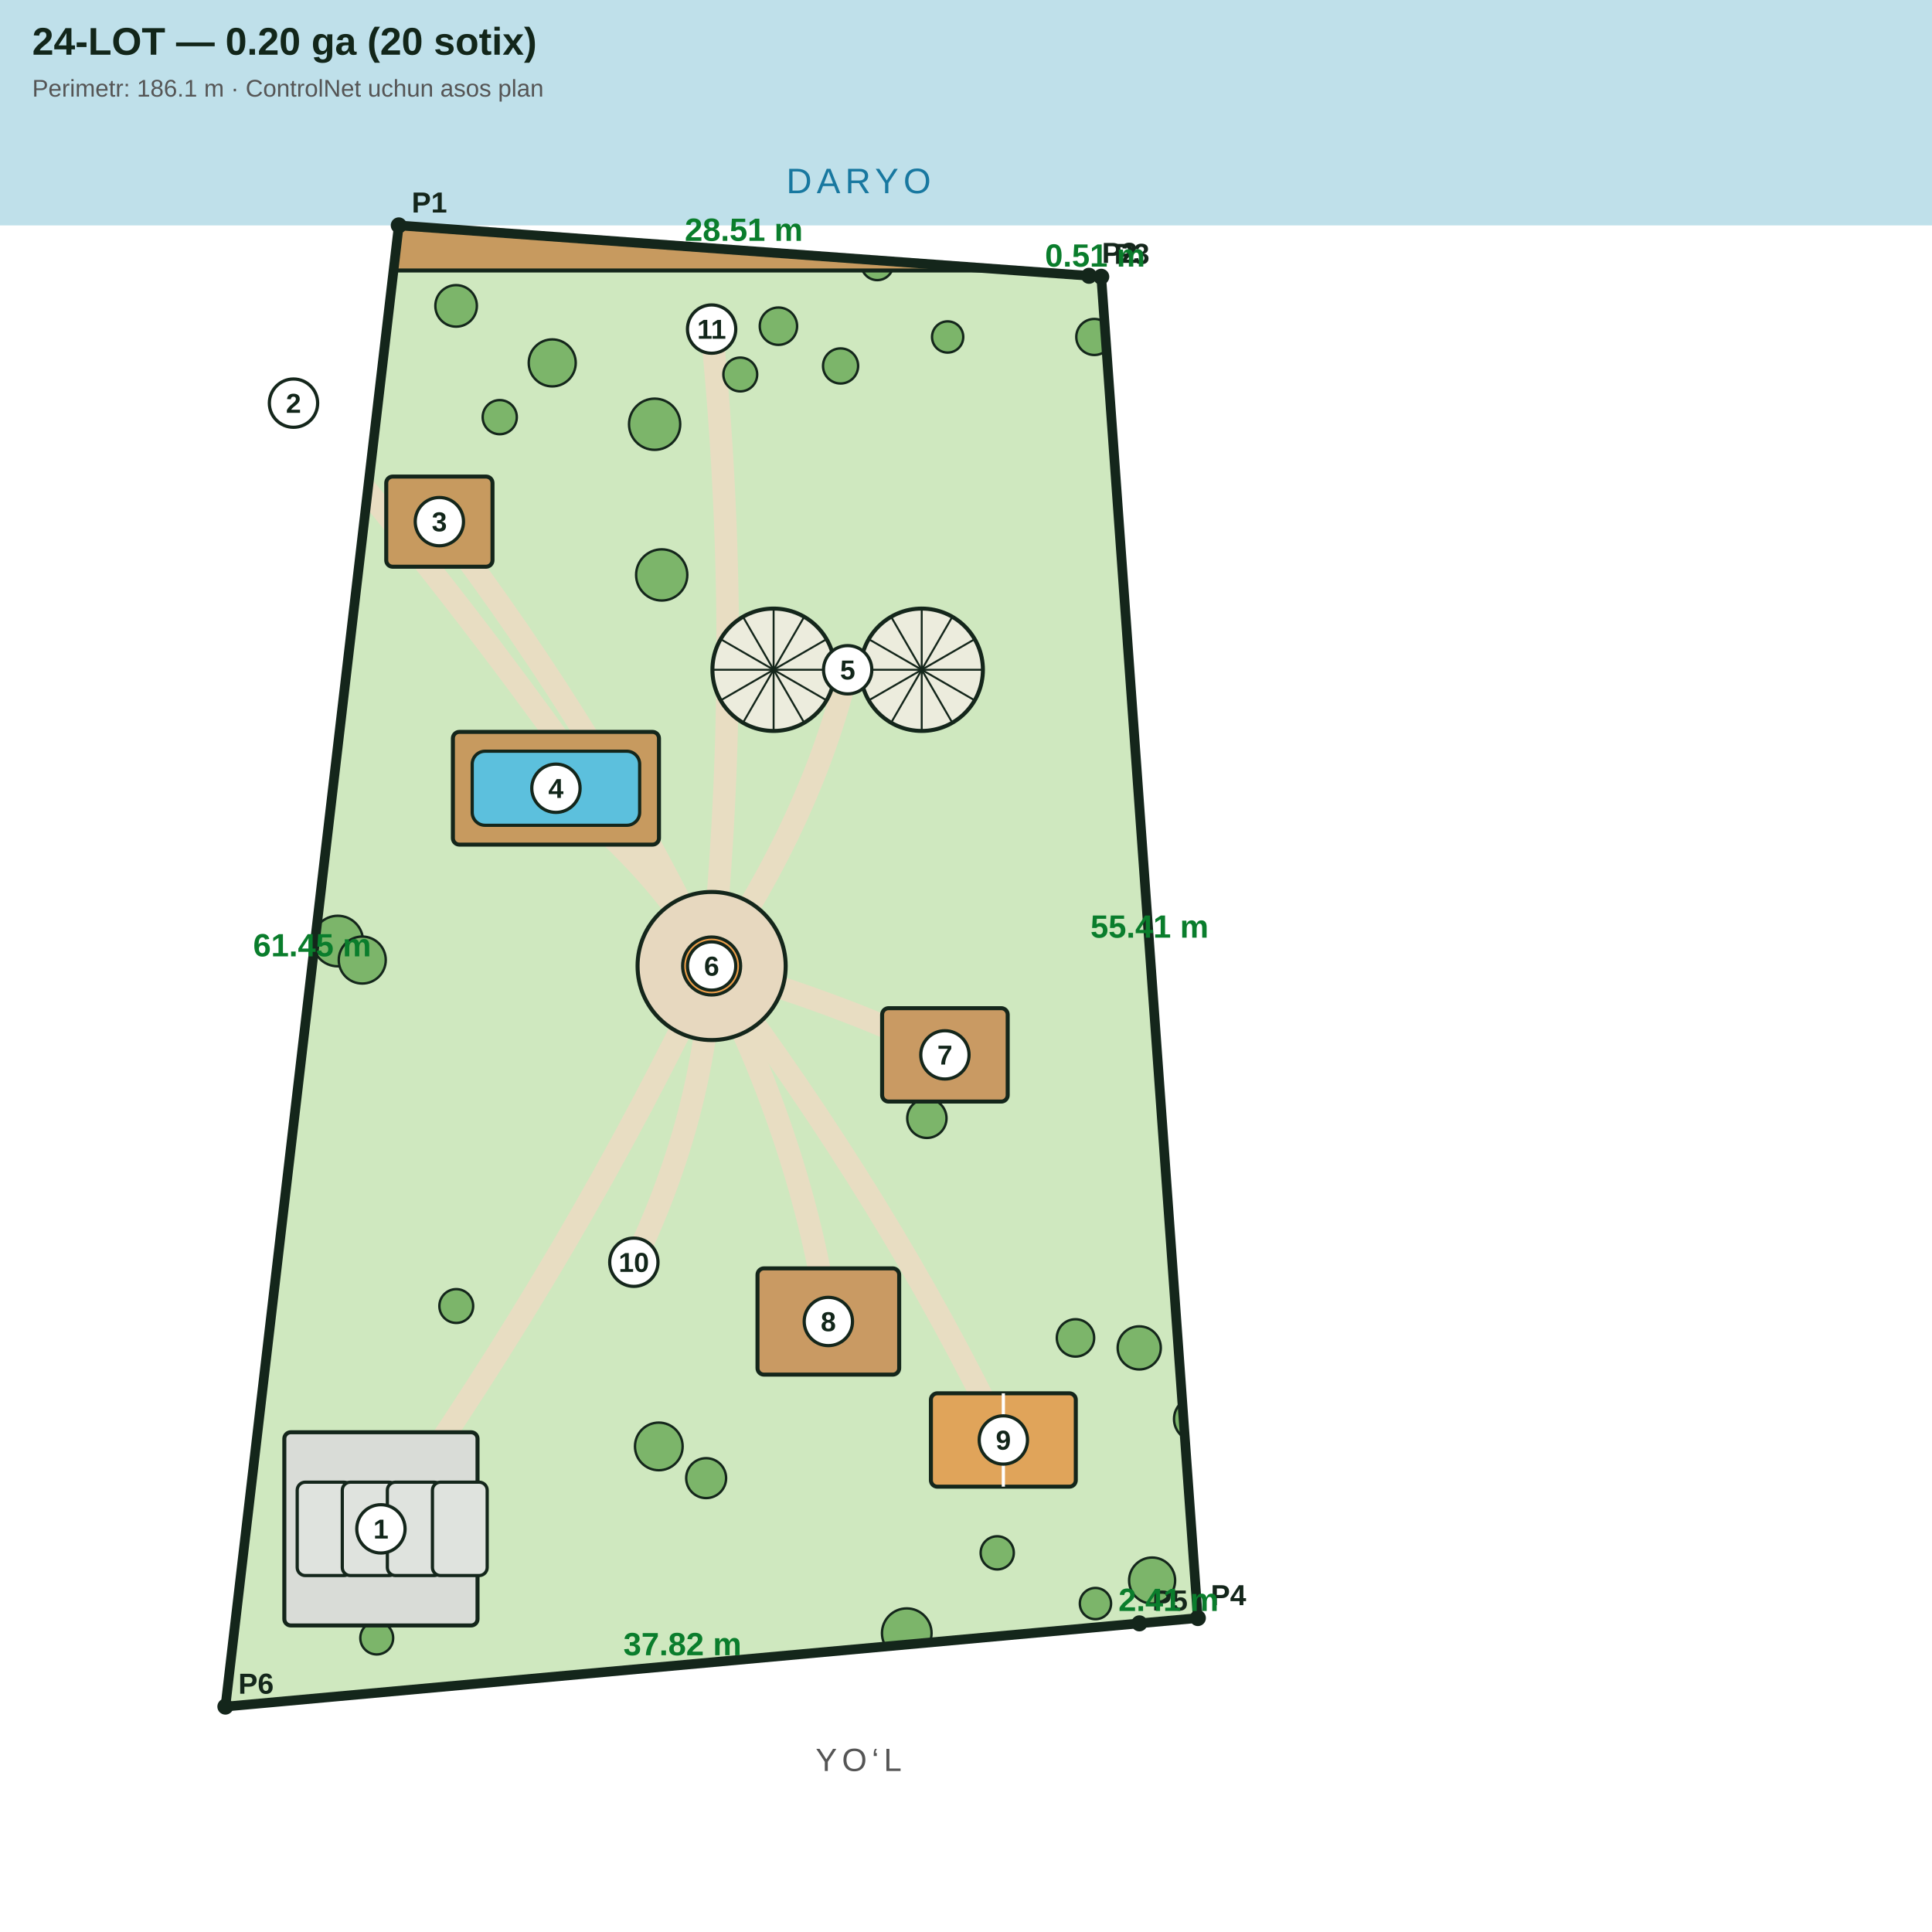
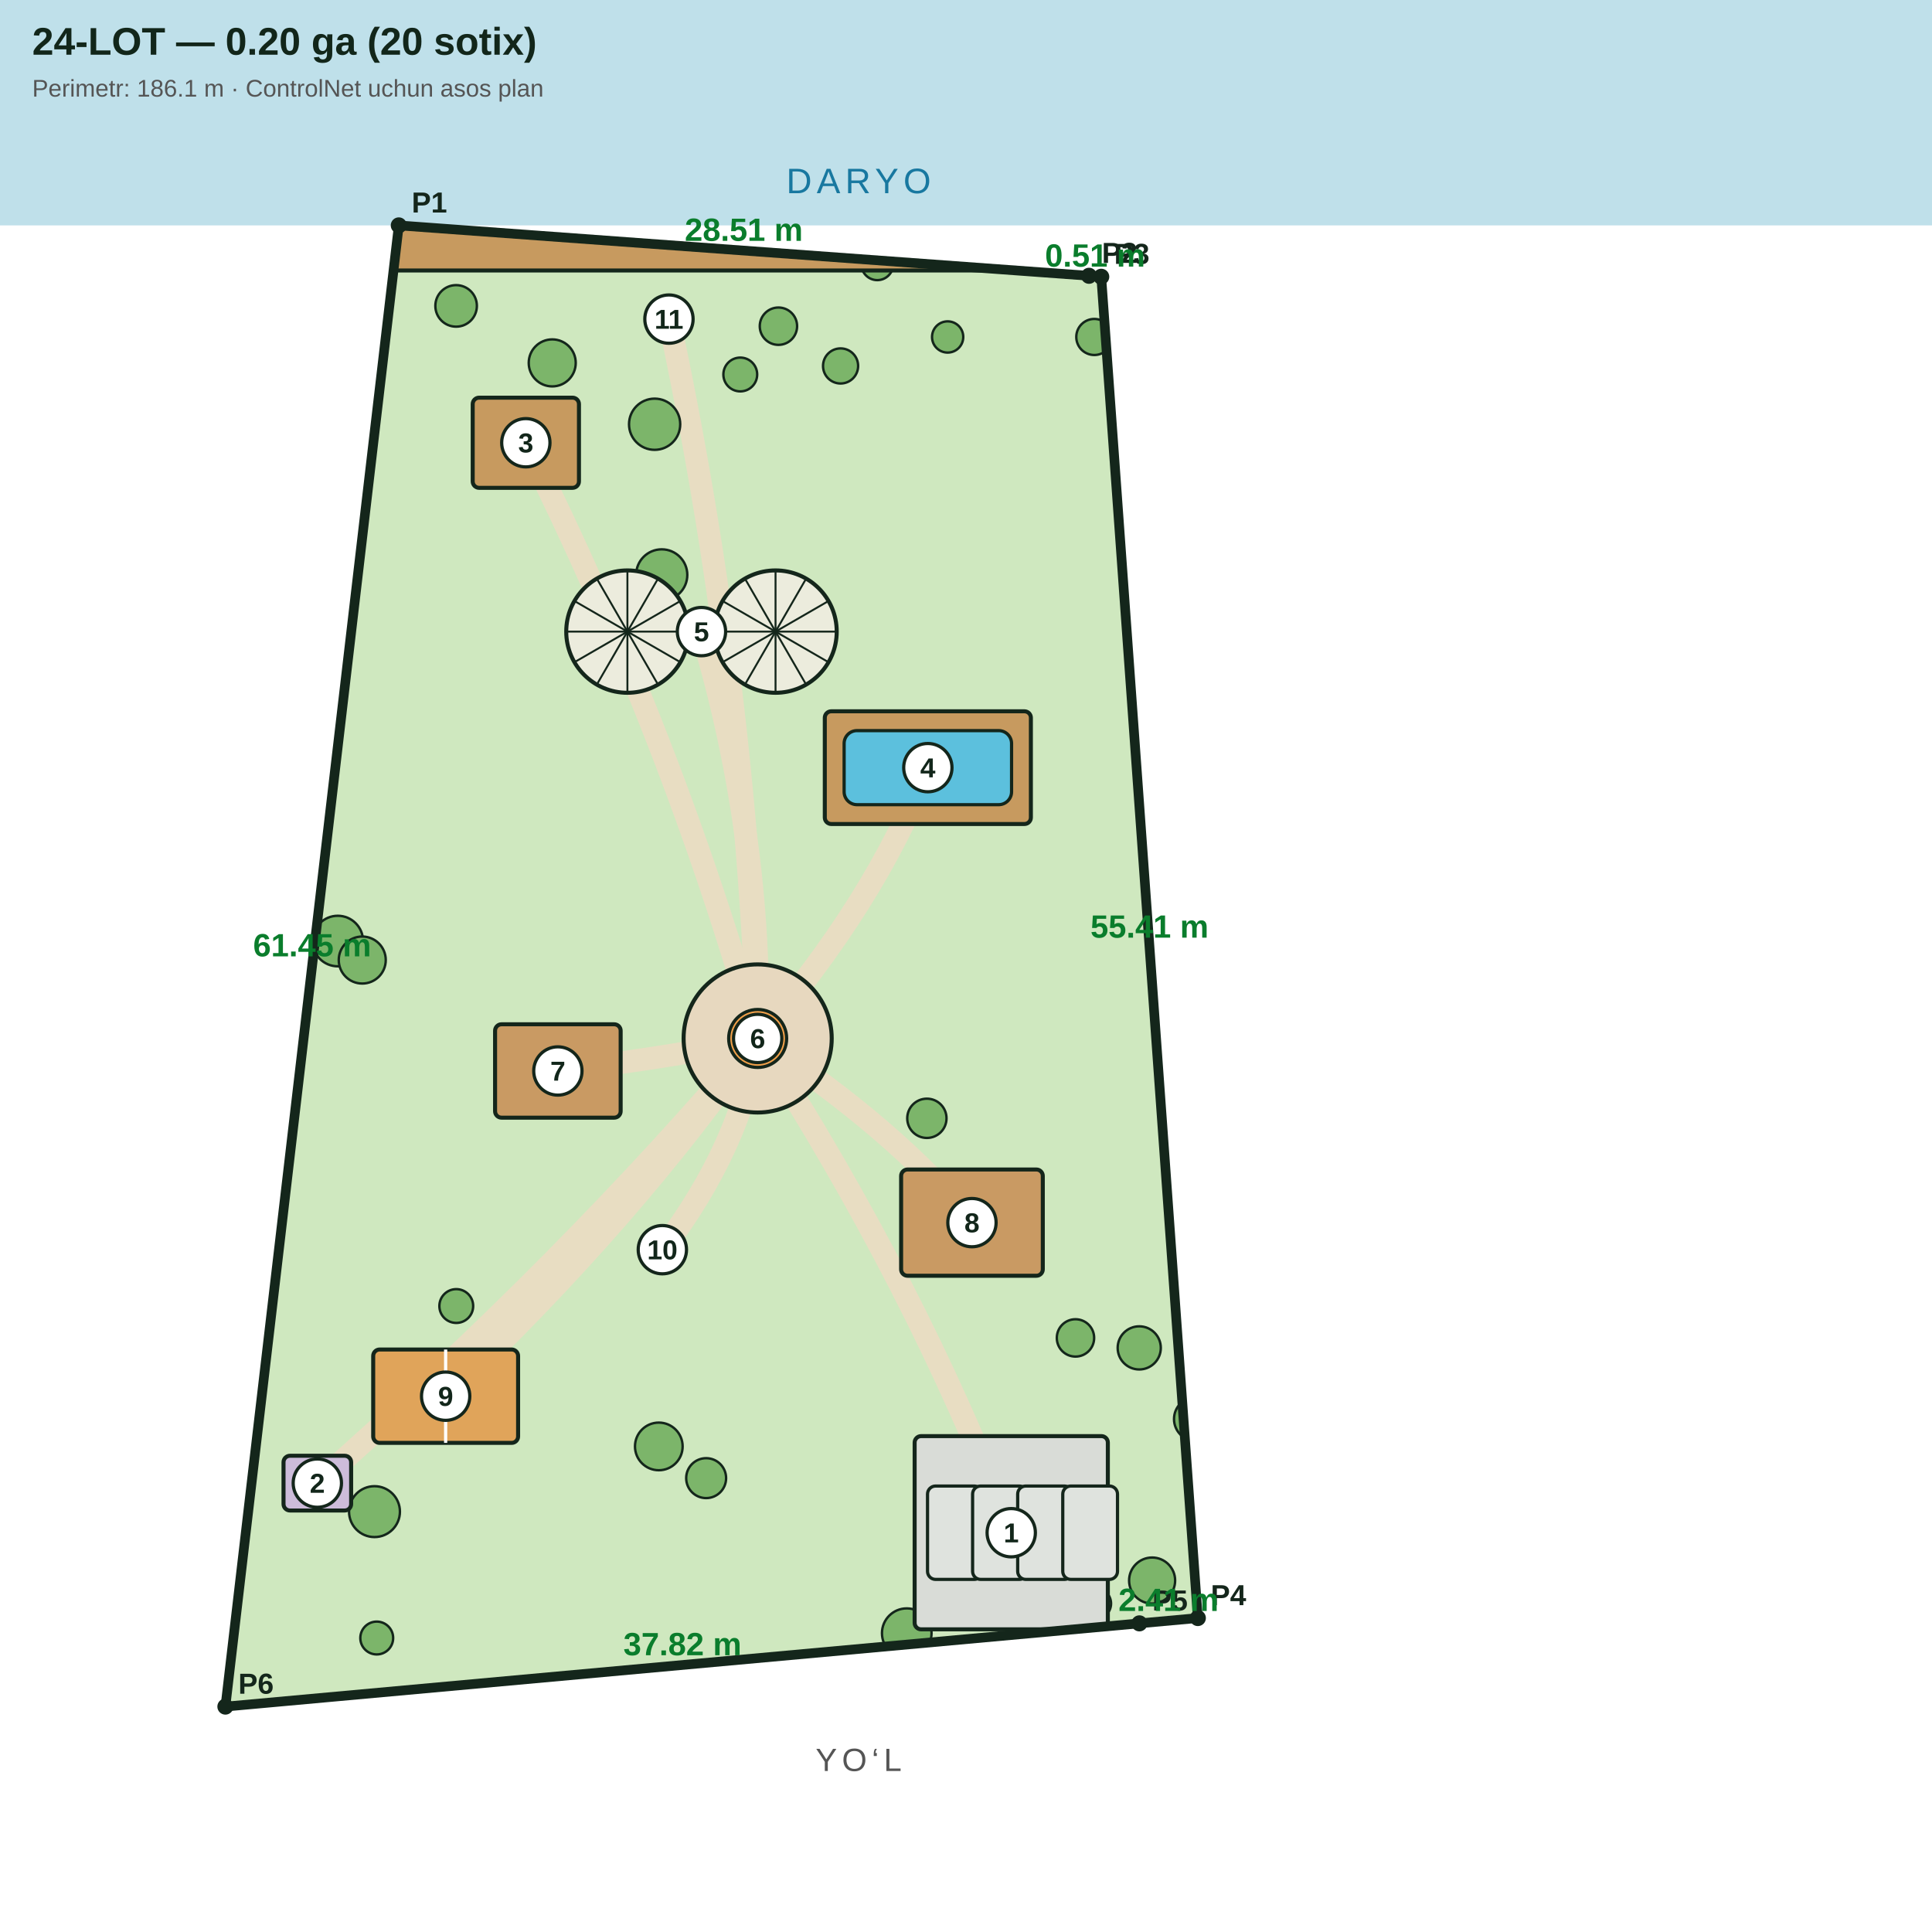
<svg xmlns="http://www.w3.org/2000/svg" width="1200" height="1200" viewBox="0 0 1200 1200" font-family="Arial, sans-serif">
  <rect width="1200" height="1200" fill="#ffffff" />
  <rect x="0" y="0" width="1200" height="140" fill="#bfe0ea" />
  <clipPath id="lot">
    <polygon points="247.7,140.0 676.4,171.3 684.0,171.9 744.0,1005.0 707.7,1008.3 140.0,1060.0" />
  </clipPath>
  <polygon points="247.7,140.0 676.4,171.3 684.0,171.9 744.0,1005.0 707.7,1008.3 140.0,1060.0" fill="#cfe8bf" />
  <g clip-path="url(#lot)">
-     <path d="M442.0,600.0 Q359.3,774.8 236.6,949.6" stroke="#e8ddc2" stroke-width="14" fill="none" stroke-linecap="round" />
-     <path d="M442.0,600.0 Q332.1,425.2 182.3,250.4" stroke="#e8ddc2" stroke-width="14" fill="none" stroke-linecap="round" />
-     <path d="M442.0,600.0 Q377.4,462.0 272.9,324.0" stroke="#e8ddc2" stroke-width="14" fill="none" stroke-linecap="round" />
-     <path d="M442.0,600.0 Q413.7,544.8 345.3,489.6" stroke="#e8ddc2" stroke-width="14" fill="none" stroke-linecap="round" />
-     <path d="M442.0,600.0 Q504.3,508.0 526.5,416.0" stroke="#e8ddc2" stroke-width="14" fill="none" stroke-linecap="round" />
-     <path d="M442.0,600.0 Q462.0,600.0 442.0,600.0" stroke="#e8ddc2" stroke-width="14" fill="none" stroke-linecap="round" />
-     <path d="M442.0,600.0 Q534.5,627.6 586.9,655.2" stroke="#e8ddc2" stroke-width="14" fill="none" stroke-linecap="round" />
-     <path d="M442.0,600.0 Q498.2,710.4 514.5,820.8" stroke="#e8ddc2" stroke-width="14" fill="none" stroke-linecap="round" />
-     <path d="M442.0,600.0 Q552.6,747.2 623.2,894.4" stroke="#e8ddc2" stroke-width="14" fill="none" stroke-linecap="round" />
-     <path d="M442.0,600.0 Q437.8,692.0 393.7,784.0" stroke="#e8ddc2" stroke-width="14" fill="none" stroke-linecap="round" />
-     <path d="M442.0,600.0 Q462.0,402.2 442.0,204.4" stroke="#e8ddc2" stroke-width="14" fill="none" stroke-linecap="round" />
+     <path d="M470.6,645.0 Q569.4,798.5 628.1,952.0" stroke="#e8ddc2" stroke-width="14" fill="none" stroke-linecap="round" />
+     <path d="M470.6,645.0 Q353.8,783.1 197.1,921.2" stroke="#e8ddc2" stroke-width="14" fill="none" stroke-linecap="round" />
+     <path d="M470.6,645.0 Q418.6,460.0 326.6,275.0" stroke="#e8ddc2" stroke-width="14" fill="none" stroke-linecap="round" />
+     <path d="M470.6,645.0 Q543.4,560.9 576.3,476.8" stroke="#e8ddc2" stroke-width="14" fill="none" stroke-linecap="round" />
+     <path d="M470.6,645.0 Q473.2,518.7 435.7,392.3" stroke="#e8ddc2" stroke-width="14" fill="none" stroke-linecap="round" />
+     <path d="M470.6,645.0 Q490.6,645.0 470.6,645.0" stroke="#e8ddc2" stroke-width="14" fill="none" stroke-linecap="round" />
+     <path d="M470.6,645.0 Q428.5,655.1 346.5,665.2" stroke="#e8ddc2" stroke-width="14" fill="none" stroke-linecap="round" />
+     <path d="M470.6,645.0 Q557.2,702.2 603.7,759.4" stroke="#e8ddc2" stroke-width="14" fill="none" stroke-linecap="round" />
+     <path d="M470.6,645.0 Q393.7,756.1 276.8,867.2" stroke="#e8ddc2" stroke-width="14" fill="none" stroke-linecap="round" />
+     <path d="M470.6,645.0 Q461.0,710.6 411.4,776.2" stroke="#e8ddc2" stroke-width="14" fill="none" stroke-linecap="round" />
+     <path d="M470.6,645.0 Q463.1,421.6 415.5,198.2" stroke="#e8ddc2" stroke-width="14" fill="none" stroke-linecap="round" />
    <circle cx="742.9" cy="881.4" r="13.7" fill="#7cb56a" stroke="#14261b" stroke-width="1.5" />
    <circle cx="195.4" cy="362.9" r="10.1" fill="#7cb56a" stroke="#14261b" stroke-width="1.5" />
    <circle cx="406.6" cy="263.5" r="15.9" fill="#7cb56a" stroke="#14261b" stroke-width="1.5" />
    <circle cx="209.8" cy="584.5" r="15.7" fill="#7cb56a" stroke="#14261b" stroke-width="1.5" />
    <circle cx="715.6" cy="981.7" r="14.3" fill="#7cb56a" stroke="#14261b" stroke-width="1.5" />
    <circle cx="679.7" cy="209.3" r="11.2" fill="#7cb56a" stroke="#14261b" stroke-width="1.5" />
    <circle cx="680.4" cy="996.0" r="9.7" fill="#7cb56a" stroke="#14261b" stroke-width="1.5" />
    <circle cx="739.1" cy="269.1" r="10.9" fill="#7cb56a" stroke="#14261b" stroke-width="1.5" />
    <circle cx="588.6" cy="209.3" r="9.7" fill="#7cb56a" stroke="#14261b" stroke-width="1.5" />
    <circle cx="438.6" cy="918.1" r="12.4" fill="#7cb56a" stroke="#14261b" stroke-width="1.5" />
    <circle cx="544.9" cy="164.1" r="9.9" fill="#7cb56a" stroke="#14261b" stroke-width="1.5" />
    <circle cx="445.3" cy="142.4" r="14.4" fill="#7cb56a" stroke="#14261b" stroke-width="1.5" />
    <circle cx="668.0" cy="831.0" r="11.6" fill="#7cb56a" stroke="#14261b" stroke-width="1.5" />
    <circle cx="174.9" cy="645.2" r="11.2" fill="#7cb56a" stroke="#14261b" stroke-width="1.5" />
    <circle cx="411.0" cy="357.1" r="15.9" fill="#7cb56a" stroke="#14261b" stroke-width="1.5" />
    <circle cx="343.0" cy="225.4" r="14.6" fill="#7cb56a" stroke="#14261b" stroke-width="1.5" />
    <circle cx="527.2" cy="1044.2" r="10.8" fill="#7cb56a" stroke="#14261b" stroke-width="1.5" />
    <circle cx="522.1" cy="227.3" r="10.9" fill="#7cb56a" stroke="#14261b" stroke-width="1.5" />
    <circle cx="575.7" cy="694.6" r="12.2" fill="#7cb56a" stroke="#14261b" stroke-width="1.5" />
    <circle cx="181.1" cy="338.1" r="14.9" fill="#7cb56a" stroke="#14261b" stroke-width="1.5" />
    <circle cx="459.8" cy="232.6" r="10.5" fill="#7cb56a" stroke="#14261b" stroke-width="1.5" />
    <circle cx="409.2" cy="898.4" r="14.8" fill="#7cb56a" stroke="#14261b" stroke-width="1.5" />
    <circle cx="171.5" cy="200.3" r="12.9" fill="#7cb56a" stroke="#14261b" stroke-width="1.5" />
    <circle cx="563.2" cy="1014.4" r="15.4" fill="#7cb56a" stroke="#14261b" stroke-width="1.5" />
    <circle cx="619.4" cy="964.5" r="10.3" fill="#7cb56a" stroke="#14261b" stroke-width="1.5" />
    <circle cx="225.0" cy="596.3" r="14.6" fill="#7cb56a" stroke="#14261b" stroke-width="1.5" />
    <circle cx="388.1" cy="149.4" r="14.9" fill="#7cb56a" stroke="#14261b" stroke-width="1.5" />
    <circle cx="232.6" cy="938.9" r="15.8" fill="#7cb56a" stroke="#14261b" stroke-width="1.5" />
    <circle cx="310.4" cy="259.1" r="10.6" fill="#7cb56a" stroke="#14261b" stroke-width="1.5" />
    <circle cx="283.4" cy="811.2" r="10.5" fill="#7cb56a" stroke="#14261b" stroke-width="1.5" />
    <circle cx="732.3" cy="541.3" r="12.3" fill="#7cb56a" stroke="#14261b" stroke-width="1.5" />
    <circle cx="234.0" cy="1017.4" r="10.2" fill="#7cb56a" stroke="#14261b" stroke-width="1.5" />
    <circle cx="283.3" cy="190.0" r="12.9" fill="#7cb56a" stroke="#14261b" stroke-width="1.5" />
    <circle cx="707.6" cy="837.2" r="13.4" fill="#7cb56a" stroke="#14261b" stroke-width="1.5" />
    <circle cx="483.5" cy="202.6" r="11.6" fill="#7cb56a" stroke="#14261b" stroke-width="1.5" />
    <rect x="212.5" y="138.0" width="459.0" height="30" fill="#c79a5f" stroke="#14261b" stroke-width="2.5" />
-     <rect x="176.6" y="889.6" width="120.0" height="120.0" rx="4" fill="#d9dcd7" stroke="#14261b" stroke-width="2.5" />
-     <rect x="184.6" y="920.6" width="34" height="58" rx="5" fill="#dfe3de" stroke="#14261b" stroke-width="2" />
-     <rect x="212.6" y="920.6" width="34" height="58" rx="5" fill="#dfe3de" stroke="#14261b" stroke-width="2" />
-     <rect x="240.6" y="920.6" width="34" height="58" rx="5" fill="#dfe3de" stroke="#14261b" stroke-width="2" />
-     <rect x="268.6" y="920.6" width="34" height="58" rx="5" fill="#dfe3de" stroke="#14261b" stroke-width="2" />
-     <rect x="281.3" y="454.6" width="128.0" height="70.0" rx="4" fill="#c79a5f" stroke="#14261b" stroke-width="2.5" />
-     <rect x="293.3" y="466.6" width="104" height="46" rx="8" fill="#5cc0dd" stroke="#14261b" stroke-width="2" />
-     <circle cx="480.5" cy="416.0" r="38" fill="#ececdd" stroke="#14261b" stroke-width="2.5" />
-     <line x1="480.5" y1="416.0" x2="518.5" y2="416.0" stroke="#14261b" stroke-width="1.2" />
-     <line x1="480.5" y1="416.0" x2="513.4" y2="435.0" stroke="#14261b" stroke-width="1.2" />
-     <line x1="480.5" y1="416.0" x2="499.5" y2="448.9" stroke="#14261b" stroke-width="1.2" />
-     <line x1="480.5" y1="416.0" x2="480.5" y2="454.0" stroke="#14261b" stroke-width="1.2" />
-     <line x1="480.5" y1="416.0" x2="461.5" y2="448.9" stroke="#14261b" stroke-width="1.2" />
-     <line x1="480.5" y1="416.0" x2="447.6" y2="435.0" stroke="#14261b" stroke-width="1.2" />
-     <line x1="480.5" y1="416.0" x2="442.5" y2="416.0" stroke="#14261b" stroke-width="1.2" />
-     <line x1="480.5" y1="416.0" x2="447.6" y2="397.0" stroke="#14261b" stroke-width="1.2" />
-     <line x1="480.5" y1="416.0" x2="461.5" y2="383.1" stroke="#14261b" stroke-width="1.2" />
-     <line x1="480.5" y1="416.0" x2="480.5" y2="378.0" stroke="#14261b" stroke-width="1.2" />
-     <line x1="480.5" y1="416.0" x2="499.5" y2="383.1" stroke="#14261b" stroke-width="1.2" />
-     <line x1="480.5" y1="416.0" x2="513.4" y2="397.0" stroke="#14261b" stroke-width="1.2" />
-     <circle cx="572.5" cy="416.0" r="38" fill="#ececdd" stroke="#14261b" stroke-width="2.5" />
-     <line x1="572.5" y1="416.0" x2="610.5" y2="416.0" stroke="#14261b" stroke-width="1.2" />
-     <line x1="572.5" y1="416.0" x2="605.4" y2="435.0" stroke="#14261b" stroke-width="1.2" />
-     <line x1="572.5" y1="416.0" x2="591.5" y2="448.9" stroke="#14261b" stroke-width="1.2" />
-     <line x1="572.5" y1="416.0" x2="572.5" y2="454.0" stroke="#14261b" stroke-width="1.2" />
-     <line x1="572.5" y1="416.0" x2="553.5" y2="448.9" stroke="#14261b" stroke-width="1.2" />
-     <line x1="572.5" y1="416.0" x2="539.6" y2="435.0" stroke="#14261b" stroke-width="1.2" />
-     <line x1="572.5" y1="416.0" x2="534.5" y2="416.0" stroke="#14261b" stroke-width="1.2" />
-     <line x1="572.5" y1="416.0" x2="539.6" y2="397.0" stroke="#14261b" stroke-width="1.2" />
-     <line x1="572.5" y1="416.0" x2="553.5" y2="383.1" stroke="#14261b" stroke-width="1.2" />
-     <line x1="572.5" y1="416.0" x2="572.5" y2="378.0" stroke="#14261b" stroke-width="1.2" />
-     <line x1="572.5" y1="416.0" x2="591.5" y2="383.1" stroke="#14261b" stroke-width="1.2" />
-     <line x1="572.5" y1="416.0" x2="605.4" y2="397.0" stroke="#14261b" stroke-width="1.2" />
-     <circle cx="442.0" cy="600.0" r="46" fill="#e7d8bf" stroke="#14261b" stroke-width="2.5" />
-     <circle cx="442.0" cy="600.0" r="18" fill="#f0a04a" stroke="#14261b" stroke-width="2" />
-     <rect x="547.9" y="626.2" width="78.0" height="58.0" rx="4" fill="#c99a63" stroke="#14261b" stroke-width="2.5" />
-     <rect x="470.5" y="787.8" width="88.0" height="66.0" rx="4" fill="#c99a63" stroke="#14261b" stroke-width="2.5" />
-     <rect x="239.9" y="296.0" width="66.0" height="56.0" rx="4" fill="#c79a5f" stroke="#14261b" stroke-width="2.5" />
-     <rect x="578.2" y="865.4" width="90.0" height="58.0" rx="4" fill="#e0a45a" stroke="#14261b" stroke-width="2.5" />
-     <line x1="623.2" y1="865.4" x2="623.2" y2="923.4" stroke="#fff" stroke-width="2" />
-     <circle cx="623.2" cy="894.4" r="12" fill="none" stroke="#fff" stroke-width="2" />
-     <rect x="161.3" y="233.4" width="42.0" height="34.0" rx="4" fill="#cdbcda" stroke="#14261b" stroke-width="2.5" />
+     <rect x="568.1" y="892.0" width="120.0" height="120.0" rx="4" fill="#d9dcd7" stroke="#14261b" stroke-width="2.5" />
+     <rect x="576.1" y="923.0" width="34" height="58" rx="5" fill="#dfe3de" stroke="#14261b" stroke-width="2" />
+     <rect x="604.1" y="923.0" width="34" height="58" rx="5" fill="#dfe3de" stroke="#14261b" stroke-width="2" />
+     <rect x="632.1" y="923.0" width="34" height="58" rx="5" fill="#dfe3de" stroke="#14261b" stroke-width="2" />
+     <rect x="660.1" y="923.0" width="34" height="58" rx="5" fill="#dfe3de" stroke="#14261b" stroke-width="2" />
+     <rect x="512.3" y="441.8" width="128.0" height="70.0" rx="4" fill="#c79a5f" stroke="#14261b" stroke-width="2.5" />
+     <rect x="524.3" y="453.8" width="104" height="46" rx="8" fill="#5cc0dd" stroke="#14261b" stroke-width="2" />
+     <circle cx="389.7" cy="392.3" r="38" fill="#ececdd" stroke="#14261b" stroke-width="2.5" />
+     <line x1="389.7" y1="392.3" x2="427.7" y2="392.3" stroke="#14261b" stroke-width="1.2" />
+     <line x1="389.7" y1="392.3" x2="422.6" y2="411.3" stroke="#14261b" stroke-width="1.2" />
+     <line x1="389.7" y1="392.3" x2="408.7" y2="425.2" stroke="#14261b" stroke-width="1.2" />
+     <line x1="389.7" y1="392.3" x2="389.7" y2="430.3" stroke="#14261b" stroke-width="1.2" />
+     <line x1="389.7" y1="392.3" x2="370.7" y2="425.2" stroke="#14261b" stroke-width="1.2" />
+     <line x1="389.7" y1="392.3" x2="356.8" y2="411.3" stroke="#14261b" stroke-width="1.2" />
+     <line x1="389.7" y1="392.3" x2="351.7" y2="392.3" stroke="#14261b" stroke-width="1.2" />
+     <line x1="389.7" y1="392.3" x2="356.8" y2="373.3" stroke="#14261b" stroke-width="1.2" />
+     <line x1="389.7" y1="392.3" x2="370.7" y2="359.4" stroke="#14261b" stroke-width="1.2" />
+     <line x1="389.7" y1="392.3" x2="389.7" y2="354.3" stroke="#14261b" stroke-width="1.2" />
+     <line x1="389.7" y1="392.3" x2="408.7" y2="359.4" stroke="#14261b" stroke-width="1.2" />
+     <line x1="389.7" y1="392.3" x2="422.6" y2="373.3" stroke="#14261b" stroke-width="1.2" />
+     <circle cx="481.7" cy="392.3" r="38" fill="#ececdd" stroke="#14261b" stroke-width="2.5" />
+     <line x1="481.7" y1="392.3" x2="519.7" y2="392.3" stroke="#14261b" stroke-width="1.2" />
+     <line x1="481.7" y1="392.3" x2="514.6" y2="411.3" stroke="#14261b" stroke-width="1.2" />
+     <line x1="481.7" y1="392.3" x2="500.7" y2="425.2" stroke="#14261b" stroke-width="1.2" />
+     <line x1="481.7" y1="392.3" x2="481.7" y2="430.3" stroke="#14261b" stroke-width="1.2" />
+     <line x1="481.7" y1="392.3" x2="462.7" y2="425.2" stroke="#14261b" stroke-width="1.2" />
+     <line x1="481.7" y1="392.3" x2="448.8" y2="411.3" stroke="#14261b" stroke-width="1.2" />
+     <line x1="481.7" y1="392.3" x2="443.7" y2="392.3" stroke="#14261b" stroke-width="1.2" />
+     <line x1="481.7" y1="392.3" x2="448.8" y2="373.3" stroke="#14261b" stroke-width="1.2" />
+     <line x1="481.7" y1="392.3" x2="462.7" y2="359.4" stroke="#14261b" stroke-width="1.2" />
+     <line x1="481.7" y1="392.3" x2="481.7" y2="354.3" stroke="#14261b" stroke-width="1.2" />
+     <line x1="481.7" y1="392.3" x2="500.7" y2="359.4" stroke="#14261b" stroke-width="1.2" />
+     <line x1="481.7" y1="392.3" x2="514.6" y2="373.3" stroke="#14261b" stroke-width="1.2" />
+     <circle cx="470.6" cy="645.0" r="46" fill="#e7d8bf" stroke="#14261b" stroke-width="2.5" />
+     <circle cx="470.6" cy="645.0" r="18" fill="#f0a04a" stroke="#14261b" stroke-width="2" />
+     <rect x="307.5" y="636.2" width="78.0" height="58.0" rx="4" fill="#c99a63" stroke="#14261b" stroke-width="2.5" />
+     <rect x="559.7" y="726.4" width="88.0" height="66.0" rx="4" fill="#c99a63" stroke="#14261b" stroke-width="2.5" />
+     <rect x="293.6" y="247.0" width="66.0" height="56.0" rx="4" fill="#c79a5f" stroke="#14261b" stroke-width="2.5" />
+     <rect x="231.8" y="838.2" width="90.0" height="58.0" rx="4" fill="#e0a45a" stroke="#14261b" stroke-width="2.5" />
+     <line x1="276.8" y1="838.2" x2="276.8" y2="896.2" stroke="#fff" stroke-width="2" />
+     <circle cx="276.8" cy="867.2" r="12" fill="none" stroke="#fff" stroke-width="2" />
+     <rect x="176.1" y="904.2" width="42.0" height="34.0" rx="4" fill="#cdbcda" stroke="#14261b" stroke-width="2.5" />
  </g>
  <polygon points="247.7,140.0 676.4,171.3 684.0,171.9 744.0,1005.0 707.7,1008.3 140.0,1060.0" fill="none" stroke="#14261b" stroke-width="6" stroke-linejoin="round" />
-   <circle cx="236.6" cy="949.6" r="15" fill="#fff" stroke="#14261b" stroke-width="2" />
-   <text x="236.6" y="955.6" font-size="17" fill="#12261a" text-anchor="middle" font-weight="700">1</text>
-   <circle cx="182.3" cy="250.4" r="15" fill="#fff" stroke="#14261b" stroke-width="2" />
-   <text x="182.3" y="256.4" font-size="17" fill="#12261a" text-anchor="middle" font-weight="700">2</text>
-   <circle cx="272.9" cy="324.0" r="15" fill="#fff" stroke="#14261b" stroke-width="2" />
-   <text x="272.9" y="330.0" font-size="17" fill="#12261a" text-anchor="middle" font-weight="700">3</text>
-   <circle cx="345.3" cy="489.6" r="15" fill="#fff" stroke="#14261b" stroke-width="2" />
-   <text x="345.3" y="495.6" font-size="17" fill="#12261a" text-anchor="middle" font-weight="700">4</text>
-   <circle cx="526.5" cy="416.0" r="15" fill="#fff" stroke="#14261b" stroke-width="2" />
-   <text x="526.5" y="422.0" font-size="17" fill="#12261a" text-anchor="middle" font-weight="700">5</text>
-   <circle cx="442.0" cy="600.0" r="15" fill="#fff" stroke="#14261b" stroke-width="2" />
-   <text x="442.0" y="606.0" font-size="17" fill="#12261a" text-anchor="middle" font-weight="700">6</text>
-   <circle cx="586.9" cy="655.2" r="15" fill="#fff" stroke="#14261b" stroke-width="2" />
-   <text x="586.9" y="661.2" font-size="17" fill="#12261a" text-anchor="middle" font-weight="700">7</text>
-   <circle cx="514.5" cy="820.8" r="15" fill="#fff" stroke="#14261b" stroke-width="2" />
-   <text x="514.5" y="826.8" font-size="17" fill="#12261a" text-anchor="middle" font-weight="700">8</text>
-   <circle cx="623.2" cy="894.4" r="15" fill="#fff" stroke="#14261b" stroke-width="2" />
-   <text x="623.2" y="900.4" font-size="17" fill="#12261a" text-anchor="middle" font-weight="700">9</text>
-   <circle cx="393.7" cy="784.0" r="15" fill="#fff" stroke="#14261b" stroke-width="2" />
-   <text x="393.7" y="790.0" font-size="17" fill="#12261a" text-anchor="middle" font-weight="700">10</text>
-   <circle cx="442.0" cy="204.4" r="15" fill="#fff" stroke="#14261b" stroke-width="2" />
-   <text x="442.0" y="210.4" font-size="17" fill="#12261a" text-anchor="middle" font-weight="700">11</text>
+   <circle cx="628.1" cy="952.0" r="15" fill="#fff" stroke="#14261b" stroke-width="2" />
+   <text x="628.1" y="958.0" font-size="17" fill="#12261a" text-anchor="middle" font-weight="700">1</text>
+   <circle cx="197.1" cy="921.2" r="15" fill="#fff" stroke="#14261b" stroke-width="2" />
+   <text x="197.1" y="927.2" font-size="17" fill="#12261a" text-anchor="middle" font-weight="700">2</text>
+   <circle cx="326.6" cy="275.0" r="15" fill="#fff" stroke="#14261b" stroke-width="2" />
+   <text x="326.6" y="281.0" font-size="17" fill="#12261a" text-anchor="middle" font-weight="700">3</text>
+   <circle cx="576.3" cy="476.8" r="15" fill="#fff" stroke="#14261b" stroke-width="2" />
+   <text x="576.3" y="482.8" font-size="17" fill="#12261a" text-anchor="middle" font-weight="700">4</text>
+   <circle cx="435.7" cy="392.3" r="15" fill="#fff" stroke="#14261b" stroke-width="2" />
+   <text x="435.7" y="398.3" font-size="17" fill="#12261a" text-anchor="middle" font-weight="700">5</text>
+   <circle cx="470.6" cy="645.0" r="15" fill="#fff" stroke="#14261b" stroke-width="2" />
+   <text x="470.6" y="651.0" font-size="17" fill="#12261a" text-anchor="middle" font-weight="700">6</text>
+   <circle cx="346.5" cy="665.2" r="15" fill="#fff" stroke="#14261b" stroke-width="2" />
+   <text x="346.5" y="671.2" font-size="17" fill="#12261a" text-anchor="middle" font-weight="700">7</text>
+   <circle cx="603.7" cy="759.4" r="15" fill="#fff" stroke="#14261b" stroke-width="2" />
+   <text x="603.7" y="765.4" font-size="17" fill="#12261a" text-anchor="middle" font-weight="700">8</text>
+   <circle cx="276.8" cy="867.2" r="15" fill="#fff" stroke="#14261b" stroke-width="2" />
+   <text x="276.8" y="873.2" font-size="17" fill="#12261a" text-anchor="middle" font-weight="700">9</text>
+   <circle cx="411.4" cy="776.2" r="15" fill="#fff" stroke="#14261b" stroke-width="2" />
+   <text x="411.4" y="782.2" font-size="17" fill="#12261a" text-anchor="middle" font-weight="700">10</text>
+   <circle cx="415.5" cy="198.2" r="15" fill="#fff" stroke="#14261b" stroke-width="2" />
+   <text x="415.5" y="204.2" font-size="17" fill="#12261a" text-anchor="middle" font-weight="700">11</text>
  <circle cx="247.7" cy="140.0" r="5" fill="#14261b" />
  <text x="255.7" y="132.0" font-size="18" fill="#14261b" font-weight="700">P1</text>
  <circle cx="676.4" cy="171.3" r="5" fill="#14261b" />
  <text x="684.4" y="163.3" font-size="18" fill="#14261b" font-weight="700">P2</text>
  <circle cx="684.0" cy="171.9" r="5" fill="#14261b" />
  <text x="692.0" y="163.9" font-size="18" fill="#14261b" font-weight="700">P3</text>
  <circle cx="744.0" cy="1005.0" r="5" fill="#14261b" />
  <text x="752.0" y="997.0" font-size="18" fill="#14261b" font-weight="700">P4</text>
  <circle cx="707.7" cy="1008.3" r="5" fill="#14261b" />
  <text x="715.7" y="1000.3" font-size="18" fill="#14261b" font-weight="700">P5</text>
  <circle cx="140.0" cy="1060.0" r="5" fill="#14261b" />
  <text x="148.0" y="1052.0" font-size="18" fill="#14261b" font-weight="700">P6</text>
  <text x="462.0" y="149.6" font-size="20" fill="#0a7d2c" text-anchor="middle" font-weight="700">28.51 m</text>
  <text x="680.2" y="165.6" font-size="20" fill="#0a7d2c" text-anchor="middle" font-weight="700">0.51 m</text>
  <text x="714.0" y="582.4" font-size="20" fill="#0a7d2c" text-anchor="middle" font-weight="700">55.41 m</text>
  <text x="725.8" y="1000.6" font-size="20" fill="#0a7d2c" text-anchor="middle" font-weight="700">2.41 m</text>
  <text x="423.9" y="1028.1" font-size="20" fill="#0a7d2c" text-anchor="middle" font-weight="700">37.82 m</text>
  <text x="193.9" y="594.0" font-size="20" fill="#0a7d2c" text-anchor="middle" font-weight="700">61.45 m</text>
  <text x="533.3" y="120.0" font-size="22" fill="#1878a0" letter-spacing="3" text-anchor="middle">DARYO</text>
  <text x="533.3" y="1100.0" font-size="20" fill="#555" letter-spacing="3" text-anchor="middle">YO‘L</text>
  <text x="20" y="34" font-size="24" fill="#12261a" font-weight="800">24-LOT — 0.20 ga (20 sotix)</text>
  <text x="20" y="60" font-size="15" fill="#555">Perimetr: 186.1 m · ControlNet uchun asos plan</text>
</svg>
